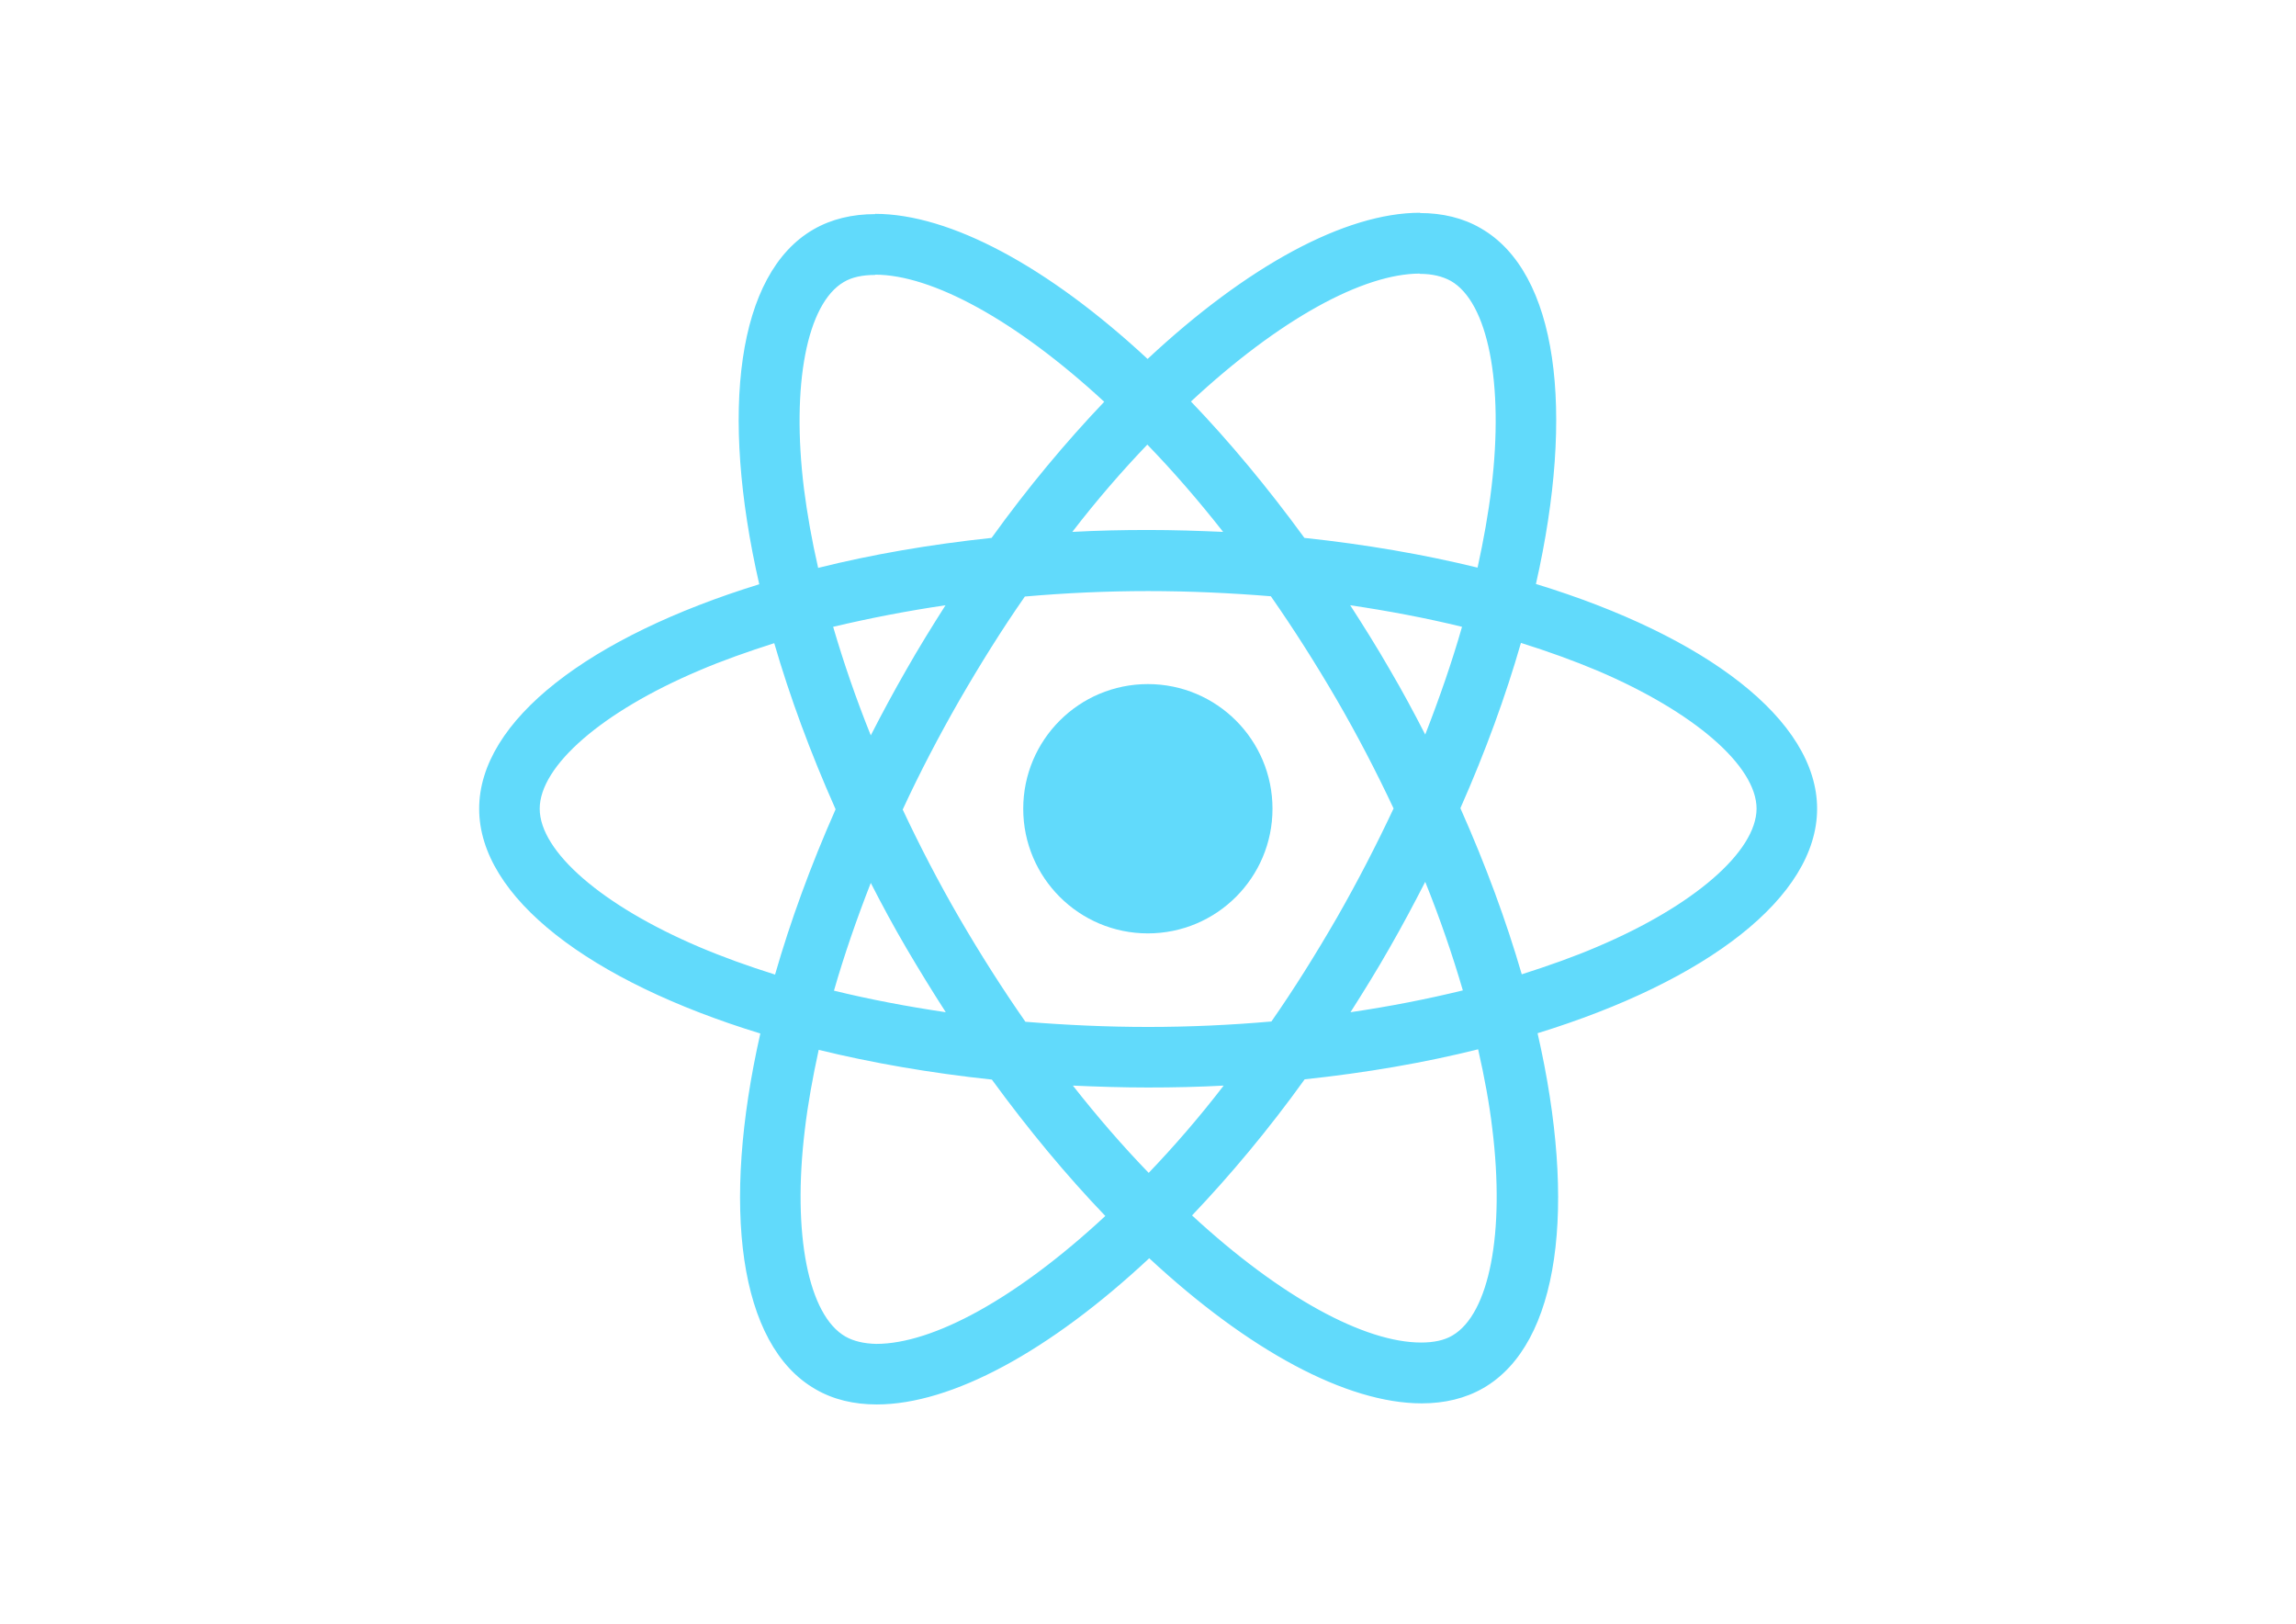
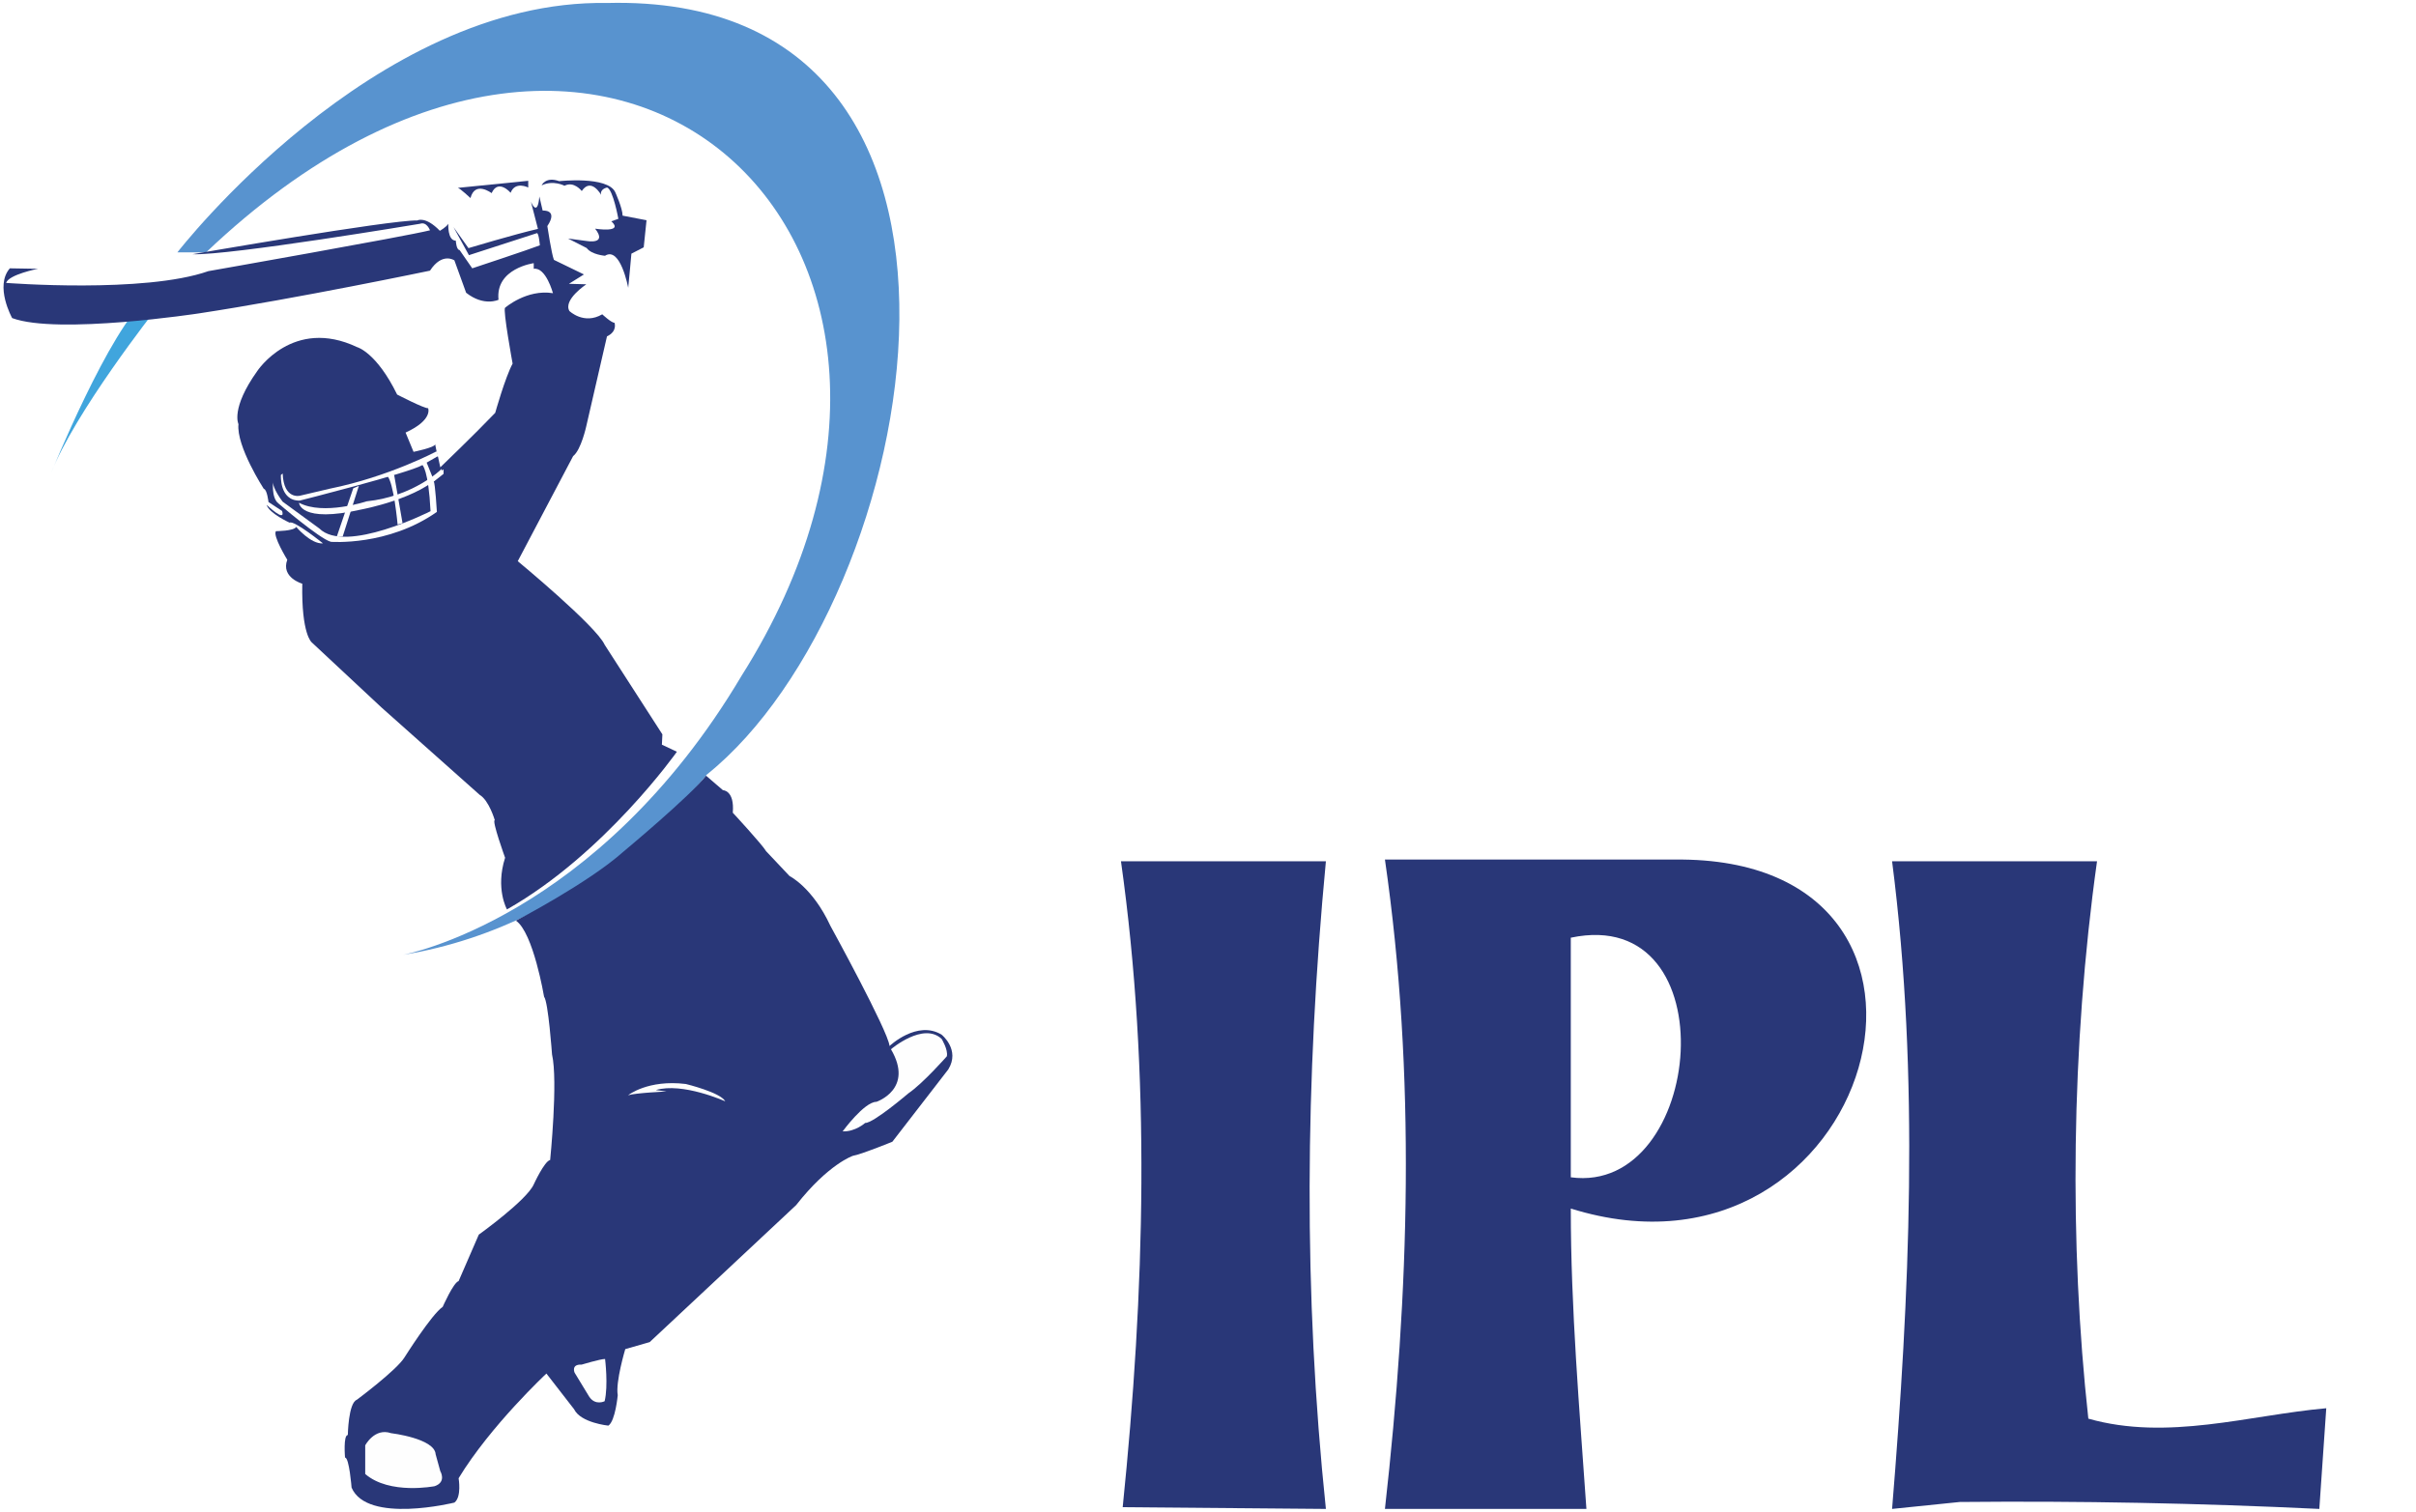
- <svg xmlns="http://www.w3.org/2000/svg" viewBox="0 0 841.9 595.3">
-   <g fill="#61DAFB">
-     <path d="M666.3 296.5c0-32.5-40.7-63.3-103.1-82.4 14.4-63.6 8-114.2-20.2-130.4-6.5-3.8-14.1-5.6-22.4-5.6v22.3c4.6 0 8.3.9 11.4 2.6 13.6 7.8 19.5 37.5 14.9 75.7-1.1 9.4-2.9 19.3-5.1 29.4-19.6-4.8-41-8.5-63.5-10.9-13.5-18.5-27.5-35.3-41.6-50 32.6-30.3 63.2-46.9 84-46.9V78c-27.5 0-63.5 19.6-99.9 53.6-36.4-33.8-72.4-53.2-99.9-53.2v22.3c20.7 0 51.4 16.5 84 46.6-14 14.7-28 31.4-41.3 49.9-22.6 2.4-44 6.1-63.6 11-2.3-10-4-19.7-5.2-29-4.7-38.2 1.1-67.9 14.6-75.8 3-1.8 6.9-2.6 11.5-2.6V78.5c-8.4 0-16 1.8-22.6 5.6-28.1 16.2-34.4 66.7-19.9 130.1-62.2 19.2-102.7 49.9-102.7 82.3 0 32.5 40.7 63.3 103.1 82.4-14.4 63.6-8 114.2 20.2 130.4 6.5 3.8 14.1 5.6 22.5 5.6 27.5 0 63.5-19.6 99.9-53.6 36.4 33.8 72.4 53.2 99.9 53.2 8.4 0 16-1.8 22.6-5.6 28.1-16.2 34.4-66.7 19.9-130.1 62-19.1 102.5-49.9 102.5-82.3zm-130.2-66.7c-3.7 12.9-8.3 26.2-13.5 39.5-4.1-8-8.4-16-13.1-24-4.6-8-9.5-15.8-14.4-23.4 14.2 2.1 27.9 4.7 41 7.9zm-45.8 106.5c-7.8 13.5-15.8 26.3-24.1 38.2-14.9 1.3-30 2-45.2 2-15.1 0-30.2-.7-45-1.9-8.3-11.9-16.4-24.6-24.2-38-7.6-13.1-14.5-26.4-20.8-39.8 6.2-13.4 13.2-26.8 20.7-39.9 7.8-13.5 15.8-26.3 24.1-38.2 14.9-1.3 30-2 45.2-2 15.1 0 30.2.7 45 1.9 8.3 11.9 16.4 24.6 24.2 38 7.6 13.1 14.5 26.4 20.8 39.8-6.3 13.4-13.2 26.8-20.7 39.9zm32.3-13c5.4 13.4 10 26.8 13.8 39.8-13.1 3.2-26.9 5.9-41.2 8 4.9-7.7 9.8-15.6 14.4-23.7 4.6-8 8.9-16.1 13-24.1zM421.2 430c-9.3-9.6-18.6-20.3-27.8-32 9 .4 18.2.7 27.5.7 9.4 0 18.7-.2 27.8-.7-9 11.7-18.3 22.4-27.5 32zm-74.4-58.9c-14.2-2.1-27.9-4.7-41-7.9 3.7-12.9 8.3-26.2 13.5-39.5 4.1 8 8.4 16 13.1 24 4.7 8 9.5 15.8 14.4 23.4zM420.7 163c9.3 9.6 18.6 20.3 27.8 32-9-.4-18.2-.7-27.5-.7-9.4 0-18.7.2-27.8.7 9-11.7 18.3-22.4 27.5-32zm-74 58.9c-4.9 7.7-9.8 15.6-14.4 23.7-4.6 8-8.9 16-13 24-5.4-13.4-10-26.8-13.8-39.8 13.1-3.1 26.9-5.8 41.2-7.9zm-90.5 125.2c-35.4-15.1-58.3-34.9-58.3-50.6 0-15.7 22.9-35.6 58.3-50.6 8.6-3.7 18-7 27.7-10.1 5.7 19.6 13.2 40 22.5 60.9-9.2 20.8-16.6 41.1-22.2 60.6-9.9-3.1-19.3-6.5-28-10.2zM310 490c-13.6-7.8-19.5-37.5-14.9-75.7 1.1-9.4 2.9-19.3 5.1-29.4 19.6 4.8 41 8.5 63.5 10.9 13.5 18.5 27.5 35.3 41.6 50-32.6 30.3-63.2 46.9-84 46.9-4.5-.1-8.3-1-11.3-2.7zm237.2-76.2c4.7 38.2-1.1 67.9-14.6 75.8-3 1.8-6.9 2.6-11.5 2.6-20.7 0-51.4-16.5-84-46.6 14-14.7 28-31.4 41.3-49.9 22.6-2.4 44-6.1 63.6-11 2.3 10.1 4.1 19.8 5.2 29.1zm38.5-66.7c-8.6 3.7-18 7-27.7 10.1-5.7-19.6-13.2-40-22.5-60.9 9.2-20.8 16.6-41.1 22.2-60.6 9.9 3.1 19.3 6.5 28.1 10.2 35.4 15.1 58.3 34.9 58.3 50.6-.1 15.7-23 35.6-58.4 50.6zM320.8 78.4z" />
-     <circle cx="420.9" cy="296.5" r="45.7" />
-     <path d="M520.5 78.1z" />
-   </g>
+ <svg xmlns="http://www.w3.org/2000/svg" width="537" height="336" viewBox="0 0 537 336" fill="none">
+   <path fill-rule="evenodd" clip-rule="evenodd" d="M134.902 0.664C82.984 -0.215 39.43 56.102 39.43 56.102H45.809C137.105 -30.668 224.805 55.277 164.82 150.254C132.703 204.367 89.586 212.285 89.586 212.285C131.746 205.414 157.098 172.219 157.098 172.219C205.172 133.652 230.562 -1.785 134.902 0.664Z" fill="#5893CF" />
+   <path fill-rule="evenodd" clip-rule="evenodd" d="M11.273 105.375C11.273 105.375 24.469 72.82 32.832 66.219L34.59 68.859C34.59 68.859 16.551 91.738 11.273 105.375Z" fill="#40A5DD" />
+   <path fill-rule="evenodd" clip-rule="evenodd" d="M349.137 261.746V208.477C384.574 200.973 378.82 265.781 349.137 261.746ZM420.551 335.477C424.41 288.254 426.727 239.488 420.551 191.492H466.102C460.309 232.797 459.922 276.801 464.172 315.406C481.797 320.422 499.812 314.633 517.055 313.09L515.512 335.477C488.488 334.191 462.238 333.676 435.605 333.934L420.551 335.477ZM307.828 335.477C313.234 287.355 314.777 239.23 307.828 191.105H372.297C444.629 190.309 416.441 289.691 349.137 268.695C349.137 290.957 351.066 313.219 352.609 335.477H307.828ZM249.539 335.094C254.43 287.227 255.848 238.973 249.156 191.492H294.703C290.074 240.258 289.688 287.484 294.703 335.477L249.539 335.094Z" fill="#293778" />
+   <path d="M77.312 319.047C77.312 319.047 77.418 311.945 79.297 311.219C79.297 311.219 88.277 304.547 89.941 301.73C89.941 301.73 95.996 292.125 98.394 290.559C98.394 290.559 100.777 285.141 101.934 284.828L106.422 274.496C106.422 274.496 117.066 266.867 118.633 263.328C118.633 263.328 121.027 258.121 122.281 257.906C122.281 257.906 124.062 240.379 122.699 234.43C122.699 234.43 121.871 222.75 120.93 221.598C120.93 221.598 118.535 207.305 114.672 204.691C114.672 204.691 130.73 196.348 138.559 189.355C138.559 189.355 153.594 176.836 156.93 172.453L160.684 175.68C160.684 175.68 163.297 175.68 162.875 180.688C162.875 180.688 169.449 187.789 170.281 189.246L175.496 194.773C175.496 194.773 180.602 197.277 184.57 205.84C184.57 205.84 197.406 229.219 197.719 232.555C197.719 232.555 203.871 226.711 209.301 230.047C209.301 230.047 213.488 233.383 210.77 237.766L198.344 253.84C198.344 253.84 191.461 256.656 189.582 256.969C189.582 256.969 184.16 258.75 176.961 267.926L144.406 298.387L138.977 299.949C138.977 299.949 136.777 307.27 137.305 310.184C137.305 310.184 136.785 315.914 135.223 316.961C135.223 316.961 129.059 316.344 127.602 313.312L121.449 305.379C121.449 305.379 109.027 316.973 101.934 328.652C101.934 328.652 102.656 332.82 100.996 334.07C100.996 334.07 81.586 338.875 78.144 330.734C78.144 330.734 77.625 324.055 76.688 324.055C76.688 324.055 76.266 319.047 77.312 319.047Z" fill="#293778" />
+   <path d="M81.176 327.711V321.344C81.176 321.344 83.25 317.383 86.906 318.633C86.906 318.633 96.621 319.789 96.828 323.328L97.863 327.086C97.863 327.086 99.32 329.484 96.613 330.422C96.613 330.422 86.606 332.406 81.176 327.711Z" fill="#FEFEFE" />
+   <path d="M130.945 310.496L127.711 305.176C127.711 305.176 126.879 303.285 129.273 303.395C129.273 303.395 133.441 302.141 134.488 302.141C134.488 302.141 135.23 308.09 134.391 311.531C134.391 311.531 132.309 312.59 130.945 310.496Z" fill="#FEFEFE" />
+   <path d="M139.605 243.508C139.605 243.508 143.988 239.969 152.438 241.004C152.438 241.004 160.156 242.871 161.203 244.859C161.203 244.859 151.703 240.574 145.758 242.355L148.164 242.668C148.164 242.668 141.172 242.988 139.605 243.508Z" fill="#FEFEFE" />
+   <path d="M187.293 251.539C187.293 251.539 192.094 244.965 194.805 244.965C194.805 244.965 203.246 242.141 198.031 233.277C198.031 233.277 205.23 227.133 209.301 230.988C209.301 230.988 210.77 233.375 210.457 234.84C210.457 234.84 205.133 240.898 201.895 243.09C201.895 243.09 194.082 249.77 192.301 249.66C192.301 249.66 190.109 251.648 187.293 251.539Z" fill="#FEFEFE" />
+   <path d="M58.637 108.691C58.637 108.691 52.484 99.195 53.004 94.293C53.004 94.293 51.223 90.852 57.172 82.508C57.172 82.508 65.094 70.406 79.394 77.184C79.394 77.184 83.68 78.328 88.269 87.719C88.269 87.719 94.324 90.859 95.156 90.754C95.156 90.754 96.301 93.356 90.148 96.172L91.918 100.457C91.918 100.457 96.613 99.516 96.719 98.785L97.141 100.867L97.137 100.871L97.273 101.535L97.344 101.492L97.863 103.898C97.863 103.898 105.379 96.691 110.07 91.789C110.07 91.789 112.266 83.965 113.938 80.836C113.938 80.836 111.734 68.84 112.266 68.422C112.266 68.422 117.059 64.242 122.906 65.184C122.906 65.184 121.34 59.352 118.633 59.762V58.512C118.633 58.512 110.07 59.664 110.805 66.648C110.805 66.648 107.566 68.215 103.605 65.086L100.996 57.887C100.996 57.887 98.293 55.996 95.574 60.176C95.574 60.176 66.152 66.336 44.238 69.672C44.238 69.672 12.82 74.477 2.703 70.719C2.703 70.719 -1.258 63.617 2.188 59.656L8.445 59.762C8.445 59.762 1.98 61.016 1.355 62.895C1.355 62.895 32.031 65.289 46.324 60.281C46.324 60.281 90.156 52.562 95.574 51.203C95.574 51.203 94.852 49.227 93.383 49.746C93.383 49.746 51.008 56.84 42.773 56.523C42.773 56.523 86.496 48.906 92.758 49.012C92.758 49.012 94.539 47.977 97.766 51.312C97.766 51.312 99.234 50.48 99.644 49.746C99.644 49.746 99.43 53.504 101.309 53.504C101.309 53.504 101.426 55.586 102.148 55.586L104.965 59.656C104.965 59.656 117.594 55.48 119.992 54.539C119.992 54.539 119.785 51.938 119.363 51.828L104.23 56.73L100.789 50.469L104.125 55.164C104.125 55.164 114.562 52.035 119.57 50.891L118.008 44.836C118.008 44.836 119.465 48.496 119.883 43.691L120.617 46.82C120.617 46.82 124.16 46.508 121.656 50.266C121.656 50.266 122.602 56.523 123.121 57.777L129.793 61.016L126.457 63.098L130.32 63.207C130.32 63.207 125.105 66.648 126.566 69.152C126.566 69.152 129.793 72.273 133.863 69.879C133.863 69.879 135.859 71.758 136.582 71.758C136.582 71.758 137.305 73.644 134.91 74.789L130.32 94.715C130.32 94.715 129.168 100.047 127.395 101.395L115.082 124.766C115.082 124.766 132.512 139.172 134.391 143.34L147.227 163.266L147.117 165.566L150.453 167.133C150.453 167.133 134.391 189.883 112.684 202.188C112.684 202.188 110.07 197.59 112.266 190.703C112.266 190.703 109.25 182.359 109.977 182.359C109.977 182.359 108.715 177.98 106.629 176.727L84.824 157.32L69.281 142.812C69.281 142.812 66.973 141.043 67.188 129.773C67.188 129.773 62.395 128.414 63.852 124.453C63.852 124.453 60.516 119.023 61.348 118.086C61.348 118.086 65.32 118.086 65.84 117.145C65.84 117.145 69.074 121.02 71.785 120.805C71.785 120.805 65.309 115.578 64.371 116.207C64.371 116.207 59.793 114.121 59.266 112.242C59.266 112.242 63.547 116.324 62.707 113.605L59.676 111.617C59.676 111.617 59.363 108.789 58.637 108.691Z" fill="#293778" />
+   <path d="M101.758 41.766L117.41 40.199V41.688C117.41 41.688 114.512 40.199 113.496 42.859C113.496 42.859 110.758 39.652 109.27 42.938C109.27 42.938 105.594 40.121 104.574 44.035C104.574 44.035 102.227 41.844 101.758 41.766Z" fill="#293778" />
+   <path d="M120.383 41.215C120.383 41.215 121.242 39.184 124.297 40.277C124.297 40.277 135.016 39.105 136.738 42.703C136.738 42.703 138.383 46.305 138.383 47.945L143.703 48.965L143.078 54.988L140.34 56.398C140.34 56.398 139.789 62.578 139.633 63.988C139.633 63.988 137.91 54.676 134.469 56.867C134.469 56.867 131.496 56.633 130.398 55.145L126.254 53.031L130.398 53.582C130.398 53.582 135.094 54.441 132.277 50.844C132.277 50.844 138.773 51.859 135.879 49.199L137.441 48.652C137.441 48.652 136.27 42.156 134.938 41.688C134.938 41.688 133.297 42 133.609 43.328C133.609 43.328 131.418 39.34 129.305 42.469C129.305 42.469 127.582 40.199 125.469 41.297C125.469 41.297 122.965 39.965 120.383 41.215Z" fill="#293778" />
+   <path d="M60.715 106.922C60.715 106.922 60.246 110.68 61.891 111.93C61.891 111.93 70.969 119.758 73.547 120.461C73.547 120.461 86.227 121.477 97.106 113.809C97.106 113.809 96.715 107.234 96.398 107.078L98.59 105.355V104.34L96.164 106.141L94.836 102.852L97.418 101.367L97.027 100.348C97.027 100.348 86.461 105.984 73.316 108.645L66.664 110.211C66.664 110.211 63.062 111.148 62.828 105.277L62.438 105.594C62.438 105.594 62.047 111.305 66.586 111.305C66.586 111.305 90.766 105.199 93.894 103.402C93.894 103.402 95.227 104.418 95.695 113.652C95.695 113.652 76.758 123.277 70.969 117.488L62.828 111.539C62.828 111.539 60.402 108.41 60.715 106.922Z" fill="#FEFEFE" />
+   <path d="M74.836 119.363L78.516 108.562L79.766 108.016L76.168 119.285L74.836 119.363Z" fill="#FEFEFE" />
+   <path d="M88.375 116.625C88.375 116.625 87.516 107.078 86.027 105.746L87.594 105.512C87.594 105.512 89 113.492 89.473 116.312L88.375 116.625Z" fill="#FEFEFE" />
+   <path d="M66.465 111.773C66.465 111.773 66.621 116.391 80.394 113.258C80.394 113.258 93.461 110.832 98.312 105.199L98.156 104.262C98.156 104.262 92.055 110.363 81.488 111.461C81.488 111.461 71.863 114.668 66.465 111.773Z" fill="#FEFEFE" />
</svg>
